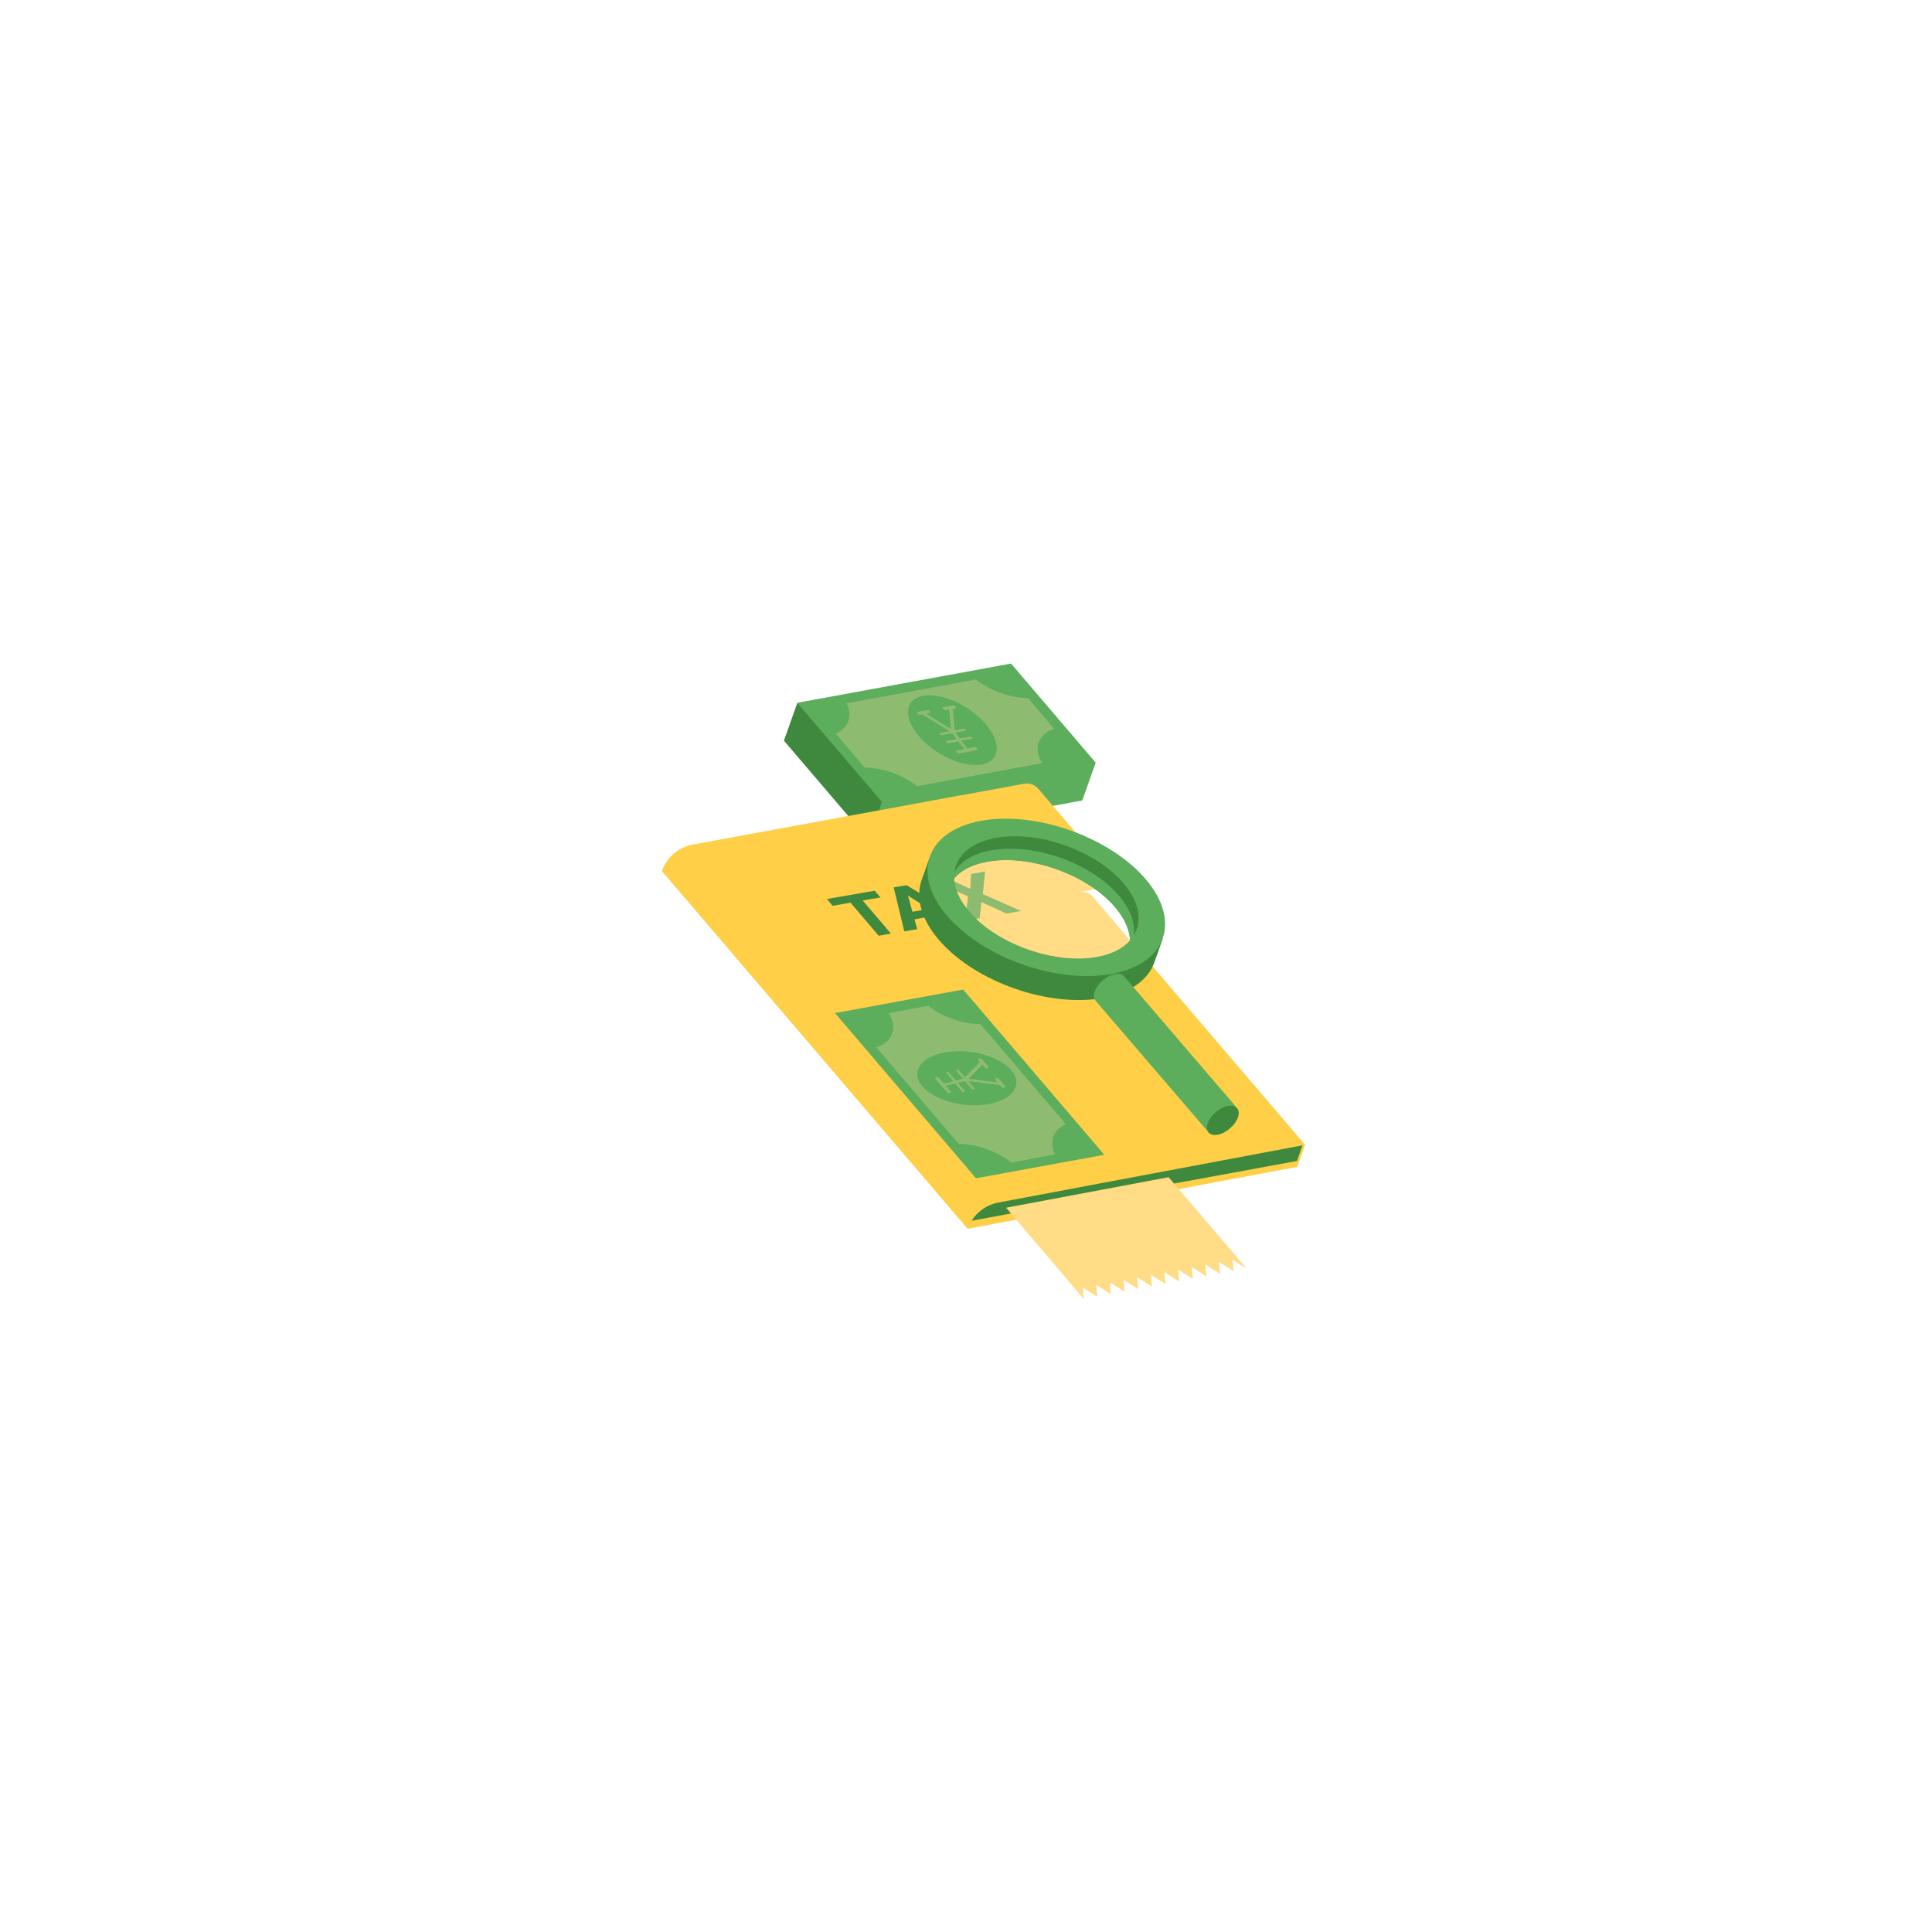
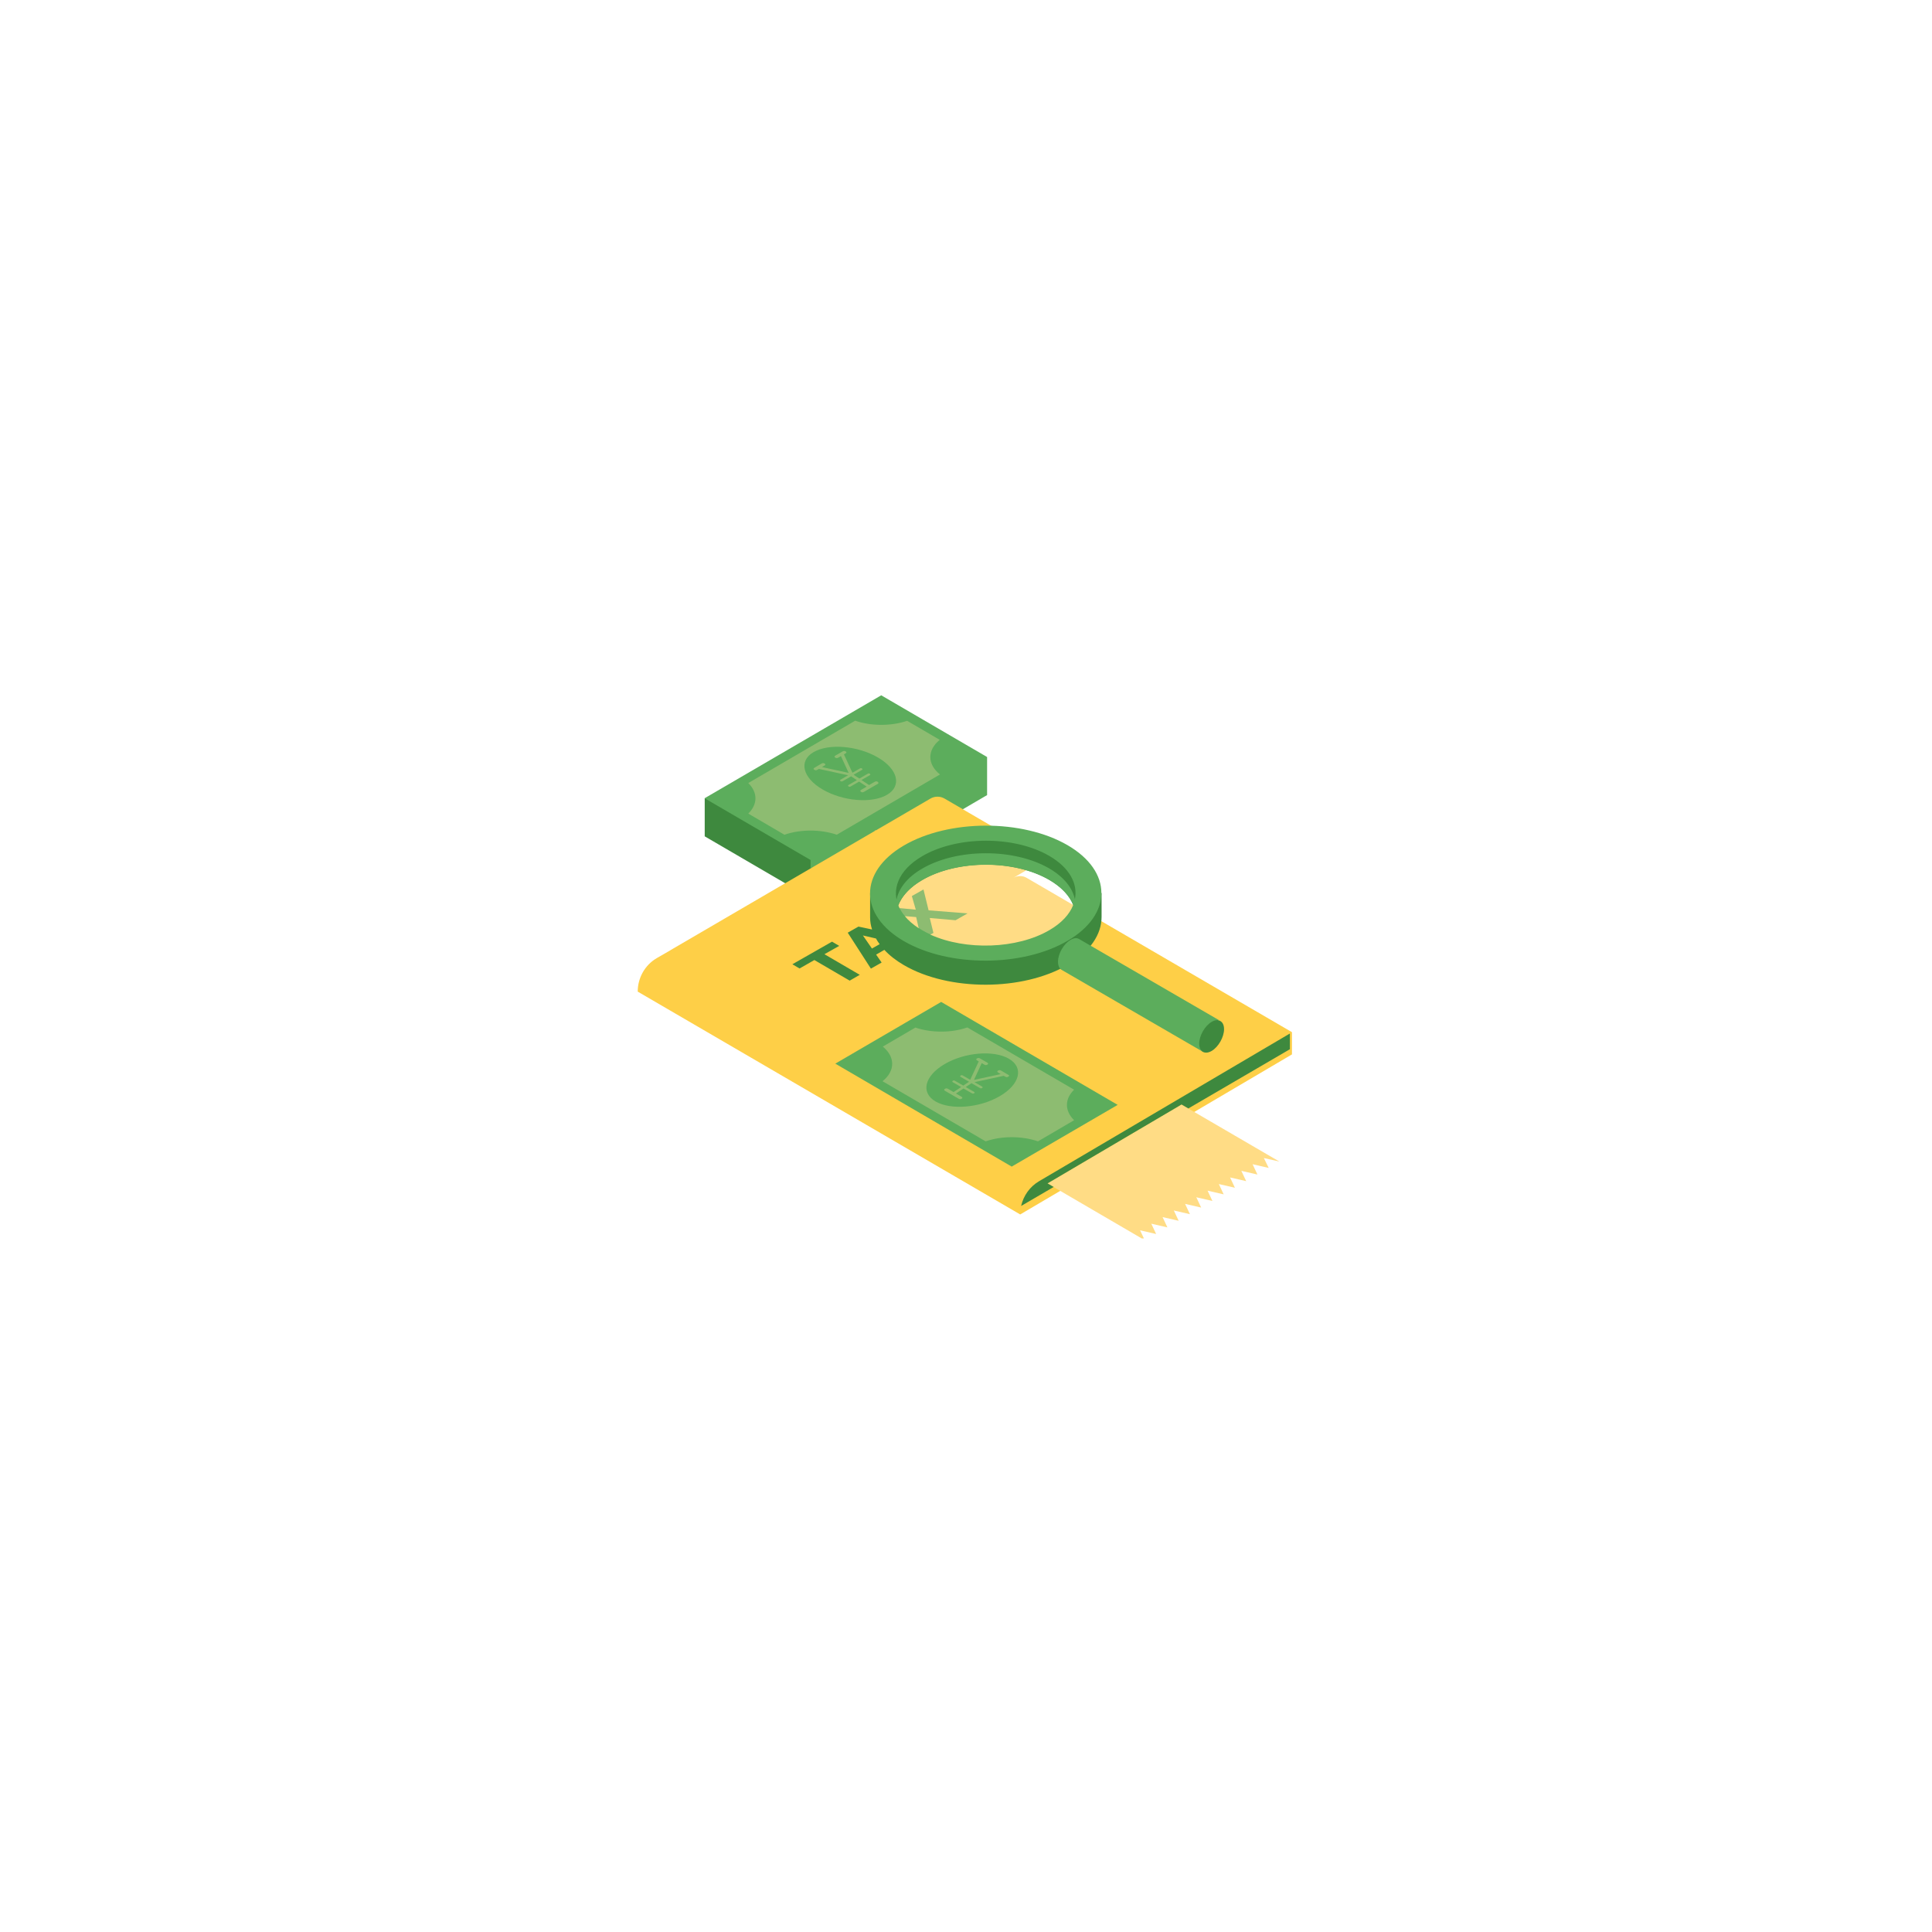
<svg xmlns="http://www.w3.org/2000/svg" width="397.5pt" height="397.5pt" viewBox="0 0 397.5 397.5" version="1.2">
  <defs>
    <clipPath id="clip1">
-       <path d="M 136 158 L 269 158 L 269 253 L 136 253 Z M 136 158 " />
+       <path d="M 131.129 159 L 265.895 159 L 265.895 250 L 131.129 250 Z M 131.129 159 " />
    </clipPath>
    <clipPath id="clip2">
-       <path d="M 157.59 118.621 L 293.293 166.801 L 253.645 278.473 L 117.941 230.293 Z M 157.59 118.621 " />
+       <path d="M 183 175 L 264 175 L 264 254.805 L 183 254.805 Z M 183 175 " />
    </clipPath>
    <clipPath id="clip3">
-       <path d="M 157.59 118.621 L 293.293 166.801 L 253.645 278.473 L 117.941 230.293 Z M 157.59 118.621 " />
+       <path d="M 144 164 L 265.895 164 L 265.895 249 L 144 249 Z M 144 164 " />
    </clipPath>
    <clipPath id="clip4">
-       <path d="M 157.59 118.621 L 293.039 166.711 L 253.5 278.074 L 118.051 229.984 Z M 157.59 118.621 " />
-     </clipPath>
-     <clipPath id="clip5">
-       <path d="M 194 173 L 257 173 L 257 268 L 194 268 Z M 194 173 " />
-     </clipPath>
-     <clipPath id="clip6">
-       <path d="M 157.59 118.621 L 293.293 166.801 L 253.645 278.473 L 117.941 230.293 Z M 157.59 118.621 " />
-     </clipPath>
-     <clipPath id="clip7">
-       <path d="M 157.59 118.621 L 293.293 166.801 L 253.645 278.473 L 117.941 230.293 Z M 157.59 118.621 " />
-     </clipPath>
-     <clipPath id="clip8">
-       <path d="M 157.59 118.621 L 293.039 166.711 L 253.5 278.074 L 118.051 229.984 Z M 157.59 118.621 " />
-     </clipPath>
-     <clipPath id="clip9">
-       <path d="M 161 144 L 268 144 L 268 252 L 161 252 Z M 161 144 " />
-     </clipPath>
-     <clipPath id="clip10">
-       <path d="M 157.59 118.621 L 293.293 166.801 L 253.645 278.473 L 117.941 230.293 Z M 157.59 118.621 " />
-     </clipPath>
-     <clipPath id="clip11">
-       <path d="M 157.59 118.621 L 293.293 166.801 L 253.645 278.473 L 117.941 230.293 Z M 157.59 118.621 " />
-     </clipPath>
-     <clipPath id="clip12">
-       <path d="M 157.59 118.621 L 293.039 166.711 L 253.5 278.074 L 118.051 229.984 Z M 157.59 118.621 " />
-     </clipPath>
-     <clipPath id="clip13">
-       <path d="M 164 136 L 255 136 L 255 243 L 164 243 Z M 164 136 " />
-     </clipPath>
-     <clipPath id="clip14">
-       <path d="M 157.59 118.621 L 293.293 166.801 L 253.645 278.473 L 117.941 230.293 Z M 157.59 118.621 " />
-     </clipPath>
-     <clipPath id="clip15">
-       <path d="M 157.59 118.621 L 293.293 166.801 L 253.645 278.473 L 117.941 230.293 Z M 157.59 118.621 " />
-     </clipPath>
-     <clipPath id="clip16">
-       <path d="M 157.59 118.621 L 293.039 166.711 L 253.5 278.074 L 118.051 229.984 Z M 157.59 118.621 " />
-     </clipPath>
-     <clipPath id="clip17">
-       <path d="M 171 139 L 220 139 L 220 240 L 171 240 Z M 171 139 " />
-     </clipPath>
-     <clipPath id="clip18">
-       <path d="M 157.59 118.621 L 293.293 166.801 L 253.645 278.473 L 117.941 230.293 Z M 157.59 118.621 " />
-     </clipPath>
-     <clipPath id="clip19">
-       <path d="M 157.59 118.621 L 293.293 166.801 L 253.645 278.473 L 117.941 230.293 Z M 157.59 118.621 " />
-     </clipPath>
-     <clipPath id="clip20">
-       <path d="M 157.59 118.621 L 293.039 166.711 L 253.5 278.074 L 118.051 229.984 Z M 157.59 118.621 " />
+       <path d="M 144 143.055 L 252 143.055 L 252 241 L 144 241 Z M 144 143.055 " />
    </clipPath>
  </defs>
  <g id="surface1">
    <g clip-path="url(#clip1)" clip-rule="nonzero">
-       <g clip-path="url(#clip2)" clip-rule="nonzero">
-         <g clip-path="url(#clip3)" clip-rule="nonzero">
-           <g clip-path="url(#clip4)" clip-rule="nonzero">
-             <path style=" stroke:none;fill-rule:nonzero;fill:rgb(99.609%,81.18%,27.84%);fill-opacity:1;" d="M 268.516 235.531 L 266.906 240.07 L 199.09 252.824 L 136.168 179.207 C 137.164 176.398 139.582 174.305 142.516 173.766 L 145.934 173.152 L 145.969 173.137 L 174.527 167.883 L 179.312 162.984 C 179.379 162.887 195.684 158.758 195.809 158.836 L 196.945 158.629 L 216.285 158.652 C 217.398 158.441 218.535 158.844 219.262 159.711 L 216.66 165.84 L 229.273 180.602 C 229.516 180.867 229.57 181.223 229.484 181.559 C 229.387 181.918 221.848 179.973 221.422 180.062 L 219.621 181.098 L 215.93 183.344 C 215.676 184.227 220.039 185.414 219.68 186.258 C 218.93 187.938 217.652 189.309 216.168 190.395 C 216.574 190.449 216.875 190.465 217.039 190.43 L 218.871 191.961 C 219.945 191.766 223.551 192.254 224.234 193.078 L 234.09 195.266 Z M 268.516 235.531 " />
-           </g>
-         </g>
-       </g>
+       <path style=" stroke:none;fill-rule:nonzero;fill:rgb(99.609%,81.18%,27.84%);fill-opacity:1;" d="M 265.816 212.367 L 265.816 216.938 L 209.902 249.867 L 131.207 204.02 C 131.207 201.191 132.688 198.555 135.109 197.141 L 137.938 195.508 L 137.965 195.48 L 161.547 181.723 L 164.238 175.82 C 164.266 175.715 177.379 166.848 177.512 166.875 L 178.457 166.332 L 195.551 160.215 C 196.465 159.668 197.598 159.668 198.512 160.215 L 198.137 166.523 L 213.91 175.715 C 214.207 175.875 214.371 176.176 214.398 176.5 C 214.422 176.855 207.156 177.508 206.805 177.727 L 205.539 179.223 L 202.98 182.402 C 203.035 183.273 207.262 182.945 207.207 183.816 C 207.074 185.559 206.375 187.188 205.406 188.629 C 205.781 188.547 206.051 188.465 206.184 188.387 L 208.285 189.172 C 209.172 188.656 212.512 187.949 213.375 188.465 L 222.77 187.297 Z M 265.816 212.367 " />
    </g>
-     <g clip-path="url(#clip5)" clip-rule="nonzero">
-       <g clip-path="url(#clip6)" clip-rule="nonzero">
-         <g clip-path="url(#clip7)" clip-rule="nonzero">
-           <g clip-path="url(#clip8)" clip-rule="nonzero">
-             <path style=" stroke:none;fill-rule:nonzero;fill:rgb(100%,86.269%,52.159%);fill-opacity:1;" d="M 230.793 197.867 C 228.211 198.867 225.379 198.957 222.602 198.883 C 220.34 198.812 218.082 198.648 215.875 198.168 C 213.02 197.551 210.289 196.398 207.586 195.254 C 205.605 194.398 203.57 193.527 201.812 192.293 C 199.035 190.336 196.91 187.57 195.066 184.695 C 194.652 184.062 194.246 183.402 194.152 182.637 C 193.996 181.609 194.48 180.598 194.988 179.68 C 195.75 178.309 196.668 176.234 198.051 175.172 C 198.086 175.156 198.133 175.109 198.172 175.094 C 198.215 175.047 198.254 175.031 198.328 174.996 C 198.371 174.953 198.445 174.918 198.484 174.898 C 198.52 174.883 198.555 174.863 198.602 174.82 C 198.711 174.77 198.797 174.707 198.895 174.68 C 200.734 173.965 202.797 173.391 204.773 173.574 C 205.219 173.609 205.625 173.664 206.07 173.699 C 206.098 173.711 206.16 173.703 206.188 173.711 C 208.398 173.918 210.617 174.191 212.77 174.742 C 215.281 175.391 217.668 176.391 220.102 177.344 C 223.293 178.566 226.629 179.723 229.41 181.59 C 229.312 181.953 229.016 182.273 228.598 182.336 L 223.742 183.23 L 221.035 183.727 L 222.047 183.539 C 223.121 183.344 224.203 183.727 224.887 184.547 L 234.055 195.285 C 233.875 195.617 233.68 195.914 233.43 196.188 C 232.762 196.953 231.805 197.496 230.793 197.867 Z M 253.57 259.18 L 256.531 261.051 L 240.406 242.188 L 206.973 248.477 L 222.98 267.238 L 222.727 264.867 L 225.785 266.805 L 225.531 264.344 L 228.594 266.281 L 228.34 263.816 L 231.398 265.758 L 231.145 263.293 L 234.207 265.23 L 233.953 262.77 L 237.012 264.707 L 236.758 262.246 L 239.82 264.184 L 239.566 261.719 L 242.625 263.66 L 242.371 261.195 L 245.43 263.133 L 245.18 260.672 L 248.238 262.609 L 247.984 260.148 L 251.043 262.086 L 250.793 259.625 L 253.852 261.562 Z M 253.57 259.18 " />
-           </g>
-         </g>
-       </g>
+     <g clip-path="url(#clip2)" clip-rule="nonzero">
+       <path style=" stroke:none;fill-rule:nonzero;fill:rgb(100%,86.269%,52.159%);fill-opacity:1;" d="M 220.668 190.668 C 218.703 192.383 216.227 193.359 213.75 194.176 C 211.73 194.828 209.684 195.402 207.586 195.672 C 204.867 196.027 202.094 195.863 199.348 195.699 C 197.328 195.562 195.254 195.43 193.316 194.883 C 190.246 194.016 187.5 192.219 184.969 190.234 C 184.406 189.801 183.84 189.336 183.516 188.684 C 183.059 187.812 183.168 186.754 183.328 185.773 C 183.57 184.305 183.73 182.156 184.621 180.77 C 184.648 180.742 184.676 180.691 184.699 180.664 C 184.727 180.609 184.754 180.582 184.809 180.527 C 184.836 180.473 184.891 180.418 184.918 180.391 C 184.945 180.363 184.969 180.336 184.996 180.281 C 185.078 180.199 185.133 180.117 185.211 180.062 C 186.613 178.84 188.254 177.672 190.059 177.207 C 190.461 177.102 190.84 177.02 191.242 176.91 C 191.27 176.91 191.324 176.883 191.352 176.883 C 193.371 176.367 195.418 175.902 197.488 175.715 C 199.914 175.496 202.336 175.633 204.785 175.715 C 207.988 175.793 211.301 175.77 214.344 176.555 C 214.371 176.91 214.207 177.289 213.859 177.48 L 209.848 179.82 L 207.613 181.125 L 208.445 180.637 C 209.336 180.117 210.41 180.117 211.273 180.637 L 222.742 187.324 C 222.688 187.68 222.609 188.004 222.473 188.332 C 222.125 189.227 221.449 190.016 220.668 190.668 Z M 260.031 238.258 L 263.234 238.988 L 243.07 227.242 L 215.5 243.477 L 235.531 255.168 L 234.562 253.129 L 237.871 253.891 L 236.875 251.77 L 240.188 252.531 L 239.191 250.41 L 242.504 251.172 L 241.508 249.051 L 244.82 249.812 L 243.824 247.691 L 247.133 248.453 L 246.137 246.332 L 249.449 247.094 L 248.453 244.973 L 251.766 245.734 L 250.77 243.613 L 254.078 244.375 L 253.082 242.254 L 256.395 243.016 L 255.398 240.895 L 258.711 241.656 L 257.715 239.535 L 261.027 240.297 Z M 260.031 238.258 " />
    </g>
-     <g clip-path="url(#clip9)" clip-rule="nonzero">
-       <g clip-path="url(#clip10)" clip-rule="nonzero">
-         <g clip-path="url(#clip11)" clip-rule="nonzero">
-           <g clip-path="url(#clip12)" clip-rule="nonzero">
-             <path style=" stroke:none;fill-rule:nonzero;fill:rgb(24.309%,53.729%,24.309%);fill-opacity:1;" d="M 267.988 235.648 L 266.848 238.863 L 241.551 243.508 L 240.434 242.199 L 207 248.484 L 208.012 249.668 L 199.895 251.164 C 201.129 249.23 203.117 247.836 205.434 247.41 Z M 181.156 184.656 L 179.973 183.262 L 170.137 184.969 L 171.316 186.363 L 174.988 185.719 L 180.797 192.527 L 183.305 192.078 L 177.492 185.27 Z M 227.055 205.301 C 215.828 207.398 200.559 202.008 193.148 193.355 C 191.836 191.824 190.855 190.289 190.203 188.781 L 188.152 189.148 L 188.715 191.172 L 186.055 191.625 L 183.875 182.578 L 186.535 182.125 L 189.137 183.719 C 189.152 182.812 189.316 181.926 189.613 181.09 L 191.348 176.199 C 191.348 176.199 191.508 176.527 191.75 177.043 C 193.586 174.957 196.512 173.41 200.457 172.68 C 200.688 172.641 200.906 172.629 201.105 172.578 C 201.965 171.695 202.969 170.926 204.07 170.406 L 205.625 170.836 C 205.836 171.094 206.207 171.164 206.551 171.227 C 209.195 171.586 211.902 170.996 214.559 171.238 C 217.805 171.539 220.781 173.023 223.688 174.543 C 225.195 175.352 226.68 176.152 228.023 177.176 C 230.008 178.703 231.586 180.691 233.129 182.699 C 233.406 183.039 233.652 183.461 233.66 183.863 C 233.902 184.129 234.141 184.398 234.355 184.656 C 236.809 187.531 238.105 190.398 238.355 193.039 C 238.871 193.043 239.242 193.113 239.242 193.113 L 237.508 198 C 236.25 201.539 232.668 204.25 227.055 205.301 Z M 189.641 187.273 C 189.477 186.789 189.367 186.324 189.297 185.844 L 186.812 184.262 L 187.73 187.598 Z M 214.172 197.988 C 220.988 199.133 227.215 199.273 231.191 197.855 C 233.383 194.863 232.934 190.719 229.379 186.57 C 223.605 179.836 211.77 175.664 203.059 177.285 C 197.484 178.316 194.488 181.512 194.59 185.441 C 194.691 185.75 195.199 184.926 195.266 185.164 C 195.496 185.977 196.629 187.594 198.445 189.426 L 198.5 189.445 C 201.84 192.82 207.555 196.887 214.172 197.988 Z M 250.539 233.469 C 252.234 233.156 254.117 231.547 254.691 229.926 C 255.047 228.926 254.836 228.152 254.242 227.758 C 253.848 227.496 251.895 225.797 251.211 225.922 C 249.516 226.23 247.727 226.297 247.148 227.914 C 245.926 227.328 248.266 232.328 248.457 232.73 C 248.789 233.336 249.527 233.656 250.539 233.469 Z M 192.324 161.52 L 164.051 144.609 L 161.289 152.387 L 174.527 167.887 L 180.848 166.723 Z M 192.324 161.52 " />
-           </g>
-         </g>
-       </g>
+     <g clip-path="url(#clip3)" clip-rule="nonzero">
+       <path style=" stroke:none;fill-rule:nonzero;fill:rgb(24.309%,53.729%,24.309%);fill-opacity:1;" d="M 265.387 212.641 L 265.387 215.875 L 244.496 228.059 L 243.098 227.242 L 215.527 243.477 L 216.793 244.211 L 210.09 248.125 C 210.574 246.004 211.895 244.129 213.805 243.016 Z M 172.668 194.613 L 171.188 193.742 L 163.027 198.391 L 164.508 199.262 L 167.551 197.523 L 174.82 201.762 L 176.895 200.566 L 169.625 196.324 Z M 219.699 198.5 C 210.438 203.938 195.254 203.965 185.992 198.582 C 184.352 197.629 183.004 196.57 181.953 195.43 L 180.258 196.406 L 181.391 198.039 L 179.184 199.289 L 174.418 191.895 L 176.625 190.641 L 179.426 191.238 C 179.156 190.426 179.02 189.582 179.02 188.738 L 179.02 183.816 C 179.02 183.816 179.262 184.062 179.641 184.441 C 180.609 181.996 182.707 179.684 185.965 177.781 C 186.156 177.672 186.344 177.59 186.504 177.48 C 186.988 176.422 187.637 175.414 188.441 174.598 L 189.949 174.488 C 190.219 174.652 190.57 174.598 190.895 174.543 C 193.344 174.027 195.551 172.641 197.973 172.016 C 200.934 171.254 204.031 171.633 207.074 172.07 C 208.66 172.312 210.223 172.559 211.73 173.047 C 213.965 173.781 215.984 175.062 217.977 176.367 C 218.328 176.582 218.676 176.883 218.812 177.234 C 219.109 177.398 219.402 177.562 219.672 177.727 C 222.742 179.52 224.789 181.668 225.84 183.953 C 226.297 183.789 226.645 183.734 226.645 183.734 L 226.645 188.656 C 226.645 192.219 224.332 195.781 219.699 198.5 Z M 180.984 194.258 C 180.691 193.879 180.449 193.496 180.23 193.09 L 177.539 192.465 L 179.398 195.156 Z M 206.023 196.055 C 212.402 194.91 217.949 193.062 221.02 190.531 C 222.016 187.16 220.32 183.598 215.879 181.016 C 208.66 176.828 196.898 176.855 189.707 181.07 C 185.105 183.762 183.461 187.57 184.781 191.051 C 184.969 191.293 185.16 190.398 185.293 190.586 C 185.75 191.238 187.258 192.328 189.441 193.387 L 189.492 193.387 C 193.504 195.348 199.832 197.168 206.023 196.055 Z M 249.289 216.23 C 250.688 215.414 251.844 213.375 251.844 211.742 C 251.844 210.738 251.414 210.113 250.77 209.949 C 250.336 209.84 248.078 208.941 247.512 209.27 C 246.109 210.086 244.551 210.711 244.551 212.34 C 243.285 212.207 246.918 215.93 247.215 216.23 C 247.699 216.664 248.453 216.719 249.289 216.23 Z M 175.277 170.383 L 144.992 164.238 L 144.992 172.07 L 161.547 181.723 L 166.77 178.676 Z M 175.277 170.383 " />
    </g>
-     <g clip-path="url(#clip13)" clip-rule="nonzero">
-       <g clip-path="url(#clip14)" clip-rule="nonzero">
-         <g clip-path="url(#clip15)" clip-rule="nonzero">
-           <g clip-path="url(#clip16)" clip-rule="nonzero">
-             <path style=" stroke:none;fill-rule:nonzero;fill:rgb(36.079%,67.839%,36.079%);fill-opacity:1;" d="M 201.773 168.891 C 190.547 170.988 187.457 179.777 194.867 188.43 C 202.305 197.09 217.547 202.473 228.773 200.375 C 240 198.277 243.09 189.488 235.68 180.836 C 228.242 172.176 213 166.793 201.773 168.891 Z M 231.113 181.68 C 234.457 185.574 235.043 189.492 233.273 192.422 C 233.602 189.953 232.637 187.086 230.203 184.246 C 224.43 177.512 212.594 173.34 203.883 174.961 C 200.203 175.633 197.648 177.25 196.363 179.41 C 196.301 179.844 196.301 180.27 196.305 180.695 C 197.73 179.074 199.988 177.867 203.051 177.312 C 211.762 175.691 223.621 179.871 229.371 186.598 C 231.395 188.957 232.414 191.328 232.5 193.484 C 231.07 195.109 228.812 196.312 225.754 196.871 C 217.699 198.359 206.949 194.906 200.832 189.055 C 201.086 188.418 200.762 187.359 200.336 186.844 C 200.113 186.609 199.656 186.266 198.867 186.867 C 197.969 185.699 197.312 184.551 196.887 183.426 C 197.656 183.152 197.215 182.328 196.363 181.387 C 195.816 177.086 198.816 173.527 204.785 172.422 C 213.508 170.773 225.367 174.957 231.113 181.68 Z M 198.168 203.59 L 227.199 237.59 L 200.805 242.422 L 171.801 208.434 Z M 254.547 228.02 C 254.547 228.02 254.52 228.008 254.531 227.98 Z M 231.297 200.906 L 254.531 227.98 C 254.168 227.547 253.496 227.371 252.648 227.527 C 250.957 227.836 249.074 229.449 248.496 231.07 C 248.211 231.883 248.305 232.555 248.672 232.988 L 225.391 205.867 C 225.027 205.434 224.961 204.77 225.246 203.957 C 225.832 202.312 227.703 200.727 229.398 200.414 C 230.258 200.23 230.914 200.438 231.297 200.906 Z M 180.848 166.723 L 181.465 164.996 L 164.023 144.598 L 208.023 136.527 L 225.434 156.914 L 222.672 164.691 L 216.641 165.805 L 213.648 162.309 C 212.918 161.441 211.781 161.039 210.672 161.254 L 198.254 163.535 L 197.113 163.738 C 196.988 163.664 196.887 163.688 196.82 163.785 Z M 180.848 166.723 " />
-           </g>
-         </g>
-       </g>
+     <g clip-path="url(#clip4)" clip-rule="nonzero">
+       <path style=" stroke:none;fill-rule:nonzero;fill:rgb(36.079%,67.839%,36.079%);fill-opacity:1;" d="M 185.941 173.973 C 176.68 179.41 176.707 188.25 185.965 193.633 C 195.254 199.016 210.41 198.988 219.672 193.551 C 228.934 188.113 228.906 179.277 219.645 173.891 C 210.359 168.508 195.199 168.535 185.941 173.973 Z M 215.879 176.094 C 220.051 178.516 221.801 181.832 221.152 185.012 C 220.668 182.703 218.918 180.445 215.879 178.676 C 208.66 174.488 196.898 174.516 189.707 178.73 C 186.668 180.5 184.918 182.758 184.457 185.094 C 184.539 185.504 184.676 185.883 184.809 186.266 C 185.562 184.359 187.18 182.566 189.707 181.098 C 196.898 176.883 208.688 176.855 215.879 181.043 C 218.406 182.512 220.051 184.305 220.805 186.211 C 220.051 188.113 218.434 189.906 215.902 191.375 C 209.254 195.266 198.676 195.59 191.434 192.301 C 191.457 191.648 190.84 190.805 190.301 190.48 C 190.031 190.344 189.52 190.18 189.008 190.969 C 187.852 190.207 186.91 189.391 186.184 188.52 C 186.773 188.031 186.129 187.434 185.078 186.863 C 183.246 183.191 184.781 179.059 189.707 176.176 C 196.898 171.934 208.688 171.906 215.879 176.094 Z M 193.641 206.141 L 229.957 227.324 L 208.152 240.023 L 171.859 218.84 Z M 251.117 210.086 C 251.117 210.086 251.09 210.086 251.09 210.059 Z M 222.07 193.227 L 251.09 210.059 C 250.633 209.785 249.988 209.84 249.289 210.246 C 247.887 211.062 246.73 213.102 246.73 214.734 C 246.73 215.551 247.027 216.121 247.484 216.395 L 218.406 199.535 C 217.949 199.262 217.68 198.691 217.68 197.875 C 217.68 196.215 218.84 194.203 220.238 193.387 C 220.938 192.953 221.586 192.926 222.07 193.227 Z M 166.77 178.676 L 166.77 176.938 L 144.965 164.238 L 181.309 143.055 L 203.09 155.754 L 203.09 163.586 L 198.109 166.496 L 194.367 164.32 C 193.449 163.777 192.32 163.777 191.406 164.32 L 181.148 170.301 L 180.207 170.848 C 180.07 170.82 179.988 170.871 179.961 170.98 Z M 166.77 178.676 " />
    </g>
-     <g clip-path="url(#clip17)" clip-rule="nonzero">
-       <g clip-path="url(#clip18)" clip-rule="nonzero">
-         <g clip-path="url(#clip19)" clip-rule="nonzero">
-           <g clip-path="url(#clip20)" clip-rule="nonzero">
-             <path style=" stroke:none;fill-rule:nonzero;fill:rgb(55.289%,73.729%,44.31%);fill-opacity:1;" d="M 216.887 149.926 L 211.531 143.645 C 207.836 143.578 203.668 142.098 200.797 139.801 L 174.164 144.703 C 175.457 147.32 174.605 149.727 171.949 150.941 L 177.883 157.914 C 181.613 157.961 185.781 159.441 188.707 161.758 L 214.43 157.02 C 212.523 153.973 213.543 151.109 216.887 149.926 Z M 201.992 157.289 C 198.211 157.984 192.43 155.383 189.09 151.492 C 185.75 147.598 186.141 143.844 189.91 143.176 C 193.691 142.48 199.473 145.078 202.812 148.973 C 206.152 152.867 205.738 156.609 201.992 157.289 Z M 201.098 154.234 C 201.07 154.316 200.996 154.352 200.832 154.383 L 197.477 154.988 C 197.312 155.02 197.195 155.008 197.09 154.969 C 196.98 154.93 196.891 154.84 196.828 154.758 C 196.738 154.664 196.742 154.574 196.762 154.52 C 196.789 154.438 196.863 154.402 197.027 154.371 L 198.395 154.125 L 197.188 152.543 L 195.137 152.91 C 195.039 152.934 194.922 152.922 194.84 152.895 C 194.758 152.863 194.688 152.809 194.652 152.734 C 194.59 152.652 194.57 152.617 194.59 152.562 C 194.609 152.508 194.684 152.473 194.785 152.449 L 196.836 152.082 L 195.922 150.875 L 193.871 151.242 C 193.77 151.27 193.652 151.258 193.574 151.227 C 193.492 151.199 193.418 151.145 193.383 151.07 C 193.352 150.996 193.305 150.949 193.324 150.895 C 193.344 150.844 193.418 150.809 193.516 150.781 L 195.375 150.438 L 189.801 147 L 189.445 147.055 C 189.281 147.09 189.164 147.078 189.059 147.039 C 188.949 147 188.852 146.934 188.77 146.816 C 188.68 146.723 188.684 146.633 188.703 146.578 C 188.73 146.496 188.805 146.465 188.969 146.43 L 190.699 146.102 C 190.863 146.07 190.98 146.082 191.09 146.117 C 191.199 146.156 191.297 146.223 191.375 146.344 C 191.465 146.434 191.465 146.523 191.445 146.578 C 191.414 146.66 191.344 146.695 191.18 146.727 L 190.559 146.844 L 195.656 149.992 L 195.277 145.992 L 194.66 146.109 C 194.496 146.141 194.375 146.129 194.27 146.09 C 194.16 146.055 194.062 145.988 193.98 145.867 C 193.895 145.777 193.895 145.684 193.914 145.633 C 193.941 145.551 194.016 145.516 194.18 145.48 L 195.938 145.164 C 196.102 145.129 196.219 145.141 196.328 145.18 C 196.438 145.219 196.535 145.285 196.613 145.402 C 196.703 145.496 196.703 145.586 196.684 145.641 C 196.656 145.723 196.582 145.758 196.418 145.789 L 196.023 145.863 L 196.449 150.242 L 198.273 149.914 C 198.375 149.891 198.465 149.891 198.547 149.922 C 198.625 149.949 198.699 150.008 198.734 150.078 C 198.77 150.152 198.812 150.199 198.793 150.254 C 198.773 150.309 198.727 150.352 198.602 150.367 L 196.551 150.734 L 197.465 151.941 L 199.512 151.574 C 199.613 151.547 199.703 151.551 199.785 151.578 C 199.867 151.605 199.938 151.664 199.973 151.734 C 200.008 151.809 200.051 151.855 200.035 151.91 C 200.016 151.965 199.969 152.008 199.84 152.023 L 197.789 152.391 L 198.996 153.973 L 200.363 153.73 C 200.527 153.695 200.645 153.707 200.754 153.746 C 200.859 153.785 200.961 153.852 201.039 153.969 C 201.09 154.078 201.117 154.18 201.098 154.234 Z M 207.07 187.957 L 201.902 185.605 L 201.578 188.926 L 200.867 189.039 C 200.367 188.555 199.895 188.086 199.469 187.566 C 199.258 187.309 199.062 187.09 198.875 186.84 L 199.156 184.414 L 196.898 183.402 C 196.629 182.695 196.469 182.031 196.371 181.359 L 199.613 182.875 L 199.789 179.805 L 202.676 179.309 L 202.215 183.949 L 210.059 187.434 Z M 219.293 231.285 L 201.73 210.727 C 198.023 210.688 193.887 209.219 190.977 206.938 L 182.859 208.438 C 184.707 211.465 183.691 214.328 180.293 215.492 L 197.25 235.352 C 200.957 235.391 205.148 236.879 208.074 239.195 L 217.078 237.527 C 215.781 234.906 216.645 232.477 219.293 231.285 Z M 203.453 227.152 C 198.434 228.078 192.281 226.441 189.785 223.516 C 187.289 220.594 189.371 217.469 194.391 216.547 C 199.414 215.621 205.566 217.258 208.062 220.18 C 210.559 223.105 208.473 226.23 203.453 227.152 Z M 206.859 223.648 C 206.832 223.73 206.758 223.766 206.66 223.789 C 206.531 223.805 206.43 223.832 206.297 223.781 C 206.188 223.742 206.062 223.668 205.98 223.551 L 205.742 223.281 L 199.246 222.438 L 200.473 223.875 C 200.535 223.957 200.57 224.031 200.551 224.086 C 200.531 224.141 200.484 224.184 200.395 224.18 C 200.293 224.207 200.23 224.215 200.148 224.188 C 200.07 224.156 199.996 224.102 199.906 224.008 L 198.547 222.43 L 197.078 222.793 L 198.438 224.367 C 198.5 224.453 198.535 224.523 198.516 224.578 C 198.496 224.633 198.453 224.676 198.359 224.676 C 198.289 224.711 198.207 224.684 198.117 224.68 C 198.035 224.652 197.961 224.594 197.875 224.504 L 196.516 222.926 L 194.582 223.395 L 195.488 224.445 C 195.594 224.574 195.629 224.648 195.598 224.73 C 195.57 224.812 195.496 224.844 195.398 224.871 C 195.297 224.895 195.18 224.883 195.062 224.871 C 194.953 224.836 194.828 224.758 194.746 224.641 L 192.527 222.059 C 192.418 221.93 192.387 221.855 192.414 221.773 C 192.441 221.691 192.516 221.656 192.617 221.633 C 192.742 221.617 192.844 221.594 192.98 221.641 C 193.086 221.68 193.215 221.754 193.293 221.871 L 194.199 222.926 L 196.133 222.457 L 194.773 220.879 C 194.711 220.793 194.676 220.723 194.695 220.668 C 194.715 220.613 194.762 220.57 194.852 220.57 C 194.953 220.547 195.016 220.539 195.098 220.566 C 195.18 220.594 195.25 220.652 195.312 220.734 L 196.672 222.312 L 198.141 221.953 L 196.781 220.375 C 196.719 220.289 196.684 220.219 196.703 220.164 C 196.723 220.109 196.77 220.066 196.859 220.066 C 196.934 220.031 197.012 220.062 197.105 220.062 C 197.184 220.09 197.258 220.148 197.32 220.23 L 198.527 221.633 L 201.617 218.504 L 201.359 218.199 C 201.254 218.07 201.219 217.996 201.25 217.914 C 201.277 217.832 201.352 217.801 201.449 217.773 C 201.578 217.758 201.68 217.734 201.812 217.781 C 201.922 217.82 202.047 217.895 202.129 218.016 L 203.293 219.371 C 203.398 219.5 203.434 219.574 203.402 219.652 C 203.375 219.734 203.301 219.77 203.203 219.793 C 203.074 219.809 202.973 219.836 202.84 219.789 C 202.73 219.75 202.605 219.676 202.523 219.555 L 202.117 219.074 L 199.301 221.938 L 205.242 222.711 L 204.836 222.23 C 204.73 222.102 204.695 222.027 204.723 221.945 C 204.75 221.867 204.824 221.832 204.926 221.805 C 205.051 221.789 205.152 221.766 205.289 221.812 C 205.395 221.852 205.523 221.926 205.602 222.047 L 206.738 223.391 C 206.855 223.496 206.891 223.566 206.859 223.648 Z M 206.859 223.648 " />
-           </g>
-         </g>
-       </g>
-     </g>
+     <path style=" stroke:none;fill-rule:nonzero;fill:rgb(55.289%,73.729%,44.31%);fill-opacity:1;" d="M 193.344 152.219 L 186.641 148.305 C 183.355 149.418 179.207 149.418 175.953 148.277 L 153.957 161.109 C 155.922 163.043 155.922 165.461 153.957 167.391 L 161.387 171.742 C 164.699 170.602 168.844 170.602 172.156 171.742 L 193.398 159.344 C 190.758 157.223 190.758 154.34 193.344 152.219 Z M 182.492 163.531 C 179.371 165.352 173.449 164.863 169.273 162.445 C 165.102 160.023 164.266 156.543 167.391 154.746 C 170.512 152.926 176.438 153.414 180.609 155.836 C 184.781 158.254 185.59 161.738 182.492 163.531 Z M 180.742 161.082 C 180.742 161.164 180.691 161.219 180.555 161.301 L 177.781 162.906 C 177.648 162.988 177.539 163.016 177.434 163.016 C 177.324 163.016 177.215 162.961 177.137 162.906 C 177.027 162.852 177 162.77 177 162.715 C 177 162.633 177.055 162.578 177.191 162.496 L 178.32 161.844 L 176.758 160.812 L 175.062 161.789 C 174.98 161.844 174.875 161.871 174.793 161.871 C 174.715 161.871 174.633 161.844 174.578 161.789 C 174.496 161.738 174.469 161.711 174.469 161.656 C 174.469 161.602 174.523 161.547 174.605 161.492 L 176.301 160.512 L 175.117 159.723 L 173.422 160.703 C 173.34 160.758 173.23 160.785 173.152 160.785 C 173.07 160.785 172.988 160.758 172.938 160.703 C 172.883 160.648 172.828 160.621 172.828 160.566 C 172.828 160.512 172.883 160.457 172.965 160.402 L 174.496 159.508 L 168.492 158.203 L 168.199 158.363 C 168.062 158.445 167.957 158.473 167.848 158.473 C 167.738 158.473 167.633 158.445 167.523 158.363 C 167.418 158.309 167.391 158.23 167.391 158.176 C 167.391 158.094 167.445 158.039 167.578 157.957 L 169.004 157.113 C 169.141 157.031 169.246 157.004 169.355 157.004 C 169.465 157.004 169.57 157.031 169.68 157.113 C 169.785 157.168 169.812 157.25 169.812 157.305 C 169.812 157.387 169.758 157.441 169.625 157.523 L 169.113 157.82 L 174.605 159.016 L 173.016 155.562 L 172.504 155.863 C 172.371 155.945 172.262 155.973 172.156 155.973 C 172.047 155.973 171.941 155.945 171.832 155.863 C 171.723 155.809 171.699 155.727 171.699 155.672 C 171.699 155.59 171.75 155.535 171.887 155.453 L 173.34 154.613 C 173.473 154.531 173.582 154.504 173.691 154.504 C 173.797 154.504 173.906 154.531 174.012 154.613 C 174.121 154.668 174.148 154.746 174.148 154.801 C 174.148 154.883 174.094 154.938 173.961 155.02 L 173.637 155.211 L 175.387 158.988 L 176.895 158.121 C 176.973 158.066 177.055 158.039 177.137 158.039 C 177.215 158.039 177.297 158.066 177.352 158.121 C 177.406 158.176 177.461 158.203 177.461 158.254 C 177.461 158.309 177.434 158.363 177.324 158.418 L 175.629 159.398 L 176.812 160.188 L 178.508 159.207 C 178.59 159.152 178.672 159.125 178.75 159.125 C 178.832 159.125 178.914 159.152 178.965 159.207 C 179.02 159.262 179.074 159.289 179.074 159.344 C 179.074 159.398 179.047 159.453 178.941 159.508 L 177.242 160.484 L 178.805 161.52 L 179.938 160.867 C 180.07 160.785 180.18 160.758 180.285 160.758 C 180.395 160.758 180.5 160.785 180.609 160.867 C 180.691 160.949 180.742 161.031 180.742 161.082 Z M 196.602 189.336 L 191.297 188.875 L 192.051 191.945 L 191.457 192.273 C 190.867 192 190.301 191.73 189.762 191.402 C 189.492 191.238 189.25 191.105 189.008 190.941 L 188.496 188.684 L 186.184 188.492 C 185.723 187.949 185.375 187.406 185.078 186.836 L 188.418 187.16 L 187.609 184.359 L 190.004 183 L 191.055 187.297 L 199.078 187.922 Z M 220.992 224.199 L 199.023 211.391 C 195.738 212.531 191.621 212.531 188.336 211.418 L 181.633 215.332 C 184.215 217.453 184.215 220.336 181.578 222.457 L 202.793 234.828 C 206.078 233.688 210.25 233.688 213.562 234.828 L 220.992 230.48 C 219.027 228.547 219.027 226.102 220.992 224.199 Z M 205.699 225.531 C 201.555 227.949 195.605 228.438 192.48 226.617 C 189.359 224.797 190.219 221.344 194.367 218.922 C 198.512 216.504 204.461 216.012 207.586 217.836 C 210.707 219.656 209.848 223.109 205.699 225.531 Z M 207.613 221.316 C 207.613 221.398 207.559 221.449 207.477 221.504 C 207.371 221.559 207.289 221.613 207.156 221.613 C 207.047 221.613 206.91 221.586 206.805 221.504 L 206.508 221.344 L 200.504 222.648 L 202.039 223.543 C 202.121 223.598 202.172 223.652 202.172 223.707 C 202.172 223.762 202.148 223.816 202.066 223.844 C 201.984 223.898 201.93 223.926 201.852 223.926 C 201.77 223.926 201.688 223.898 201.582 223.844 L 199.887 222.863 L 198.699 223.652 L 200.398 224.633 C 200.477 224.688 200.531 224.742 200.531 224.797 C 200.531 224.852 200.504 224.906 200.422 224.93 C 200.371 224.984 200.289 224.984 200.207 225.012 C 200.129 225.012 200.047 224.984 199.938 224.93 L 198.242 223.953 L 196.68 224.984 L 197.812 225.637 C 197.945 225.719 198 225.773 198 225.855 C 198 225.938 197.945 225.992 197.867 226.047 C 197.785 226.102 197.676 226.129 197.57 226.156 C 197.461 226.156 197.328 226.129 197.219 226.047 L 194.445 224.441 C 194.312 224.359 194.258 224.305 194.258 224.223 C 194.258 224.145 194.312 224.09 194.395 224.035 C 194.5 223.98 194.582 223.926 194.715 223.926 C 194.824 223.926 194.957 223.953 195.066 224.035 L 196.195 224.688 L 197.758 223.652 L 196.062 222.676 C 195.98 222.621 195.93 222.566 195.93 222.512 C 195.93 222.457 195.953 222.402 196.035 222.375 C 196.117 222.32 196.172 222.293 196.25 222.293 C 196.332 222.293 196.414 222.32 196.492 222.375 L 198.188 223.355 L 199.375 222.566 L 197.676 221.586 C 197.598 221.531 197.543 221.477 197.543 221.422 C 197.543 221.371 197.57 221.316 197.652 221.289 C 197.703 221.234 197.785 221.234 197.867 221.207 C 197.945 221.207 198.027 221.234 198.109 221.289 L 199.617 222.156 L 201.367 218.379 L 201.043 218.188 C 200.91 218.105 200.855 218.051 200.855 217.969 C 200.855 217.891 200.91 217.836 200.988 217.781 C 201.098 217.727 201.176 217.672 201.312 217.672 C 201.422 217.672 201.555 217.699 201.664 217.781 L 203.117 218.621 C 203.25 218.703 203.305 218.758 203.305 218.84 C 203.305 218.922 203.25 218.977 203.168 219.031 C 203.062 219.086 202.98 219.141 202.848 219.141 C 202.738 219.141 202.605 219.113 202.496 219.031 L 201.984 218.73 L 200.398 222.184 L 205.891 220.988 L 205.379 220.691 C 205.242 220.609 205.188 220.555 205.188 220.473 C 205.188 220.391 205.242 220.336 205.324 220.281 C 205.43 220.227 205.512 220.172 205.648 220.172 C 205.754 220.172 205.891 220.199 205.996 220.281 L 207.422 221.125 C 207.559 221.18 207.613 221.234 207.613 221.316 Z M 207.613 221.316 " />
  </g>
</svg>
